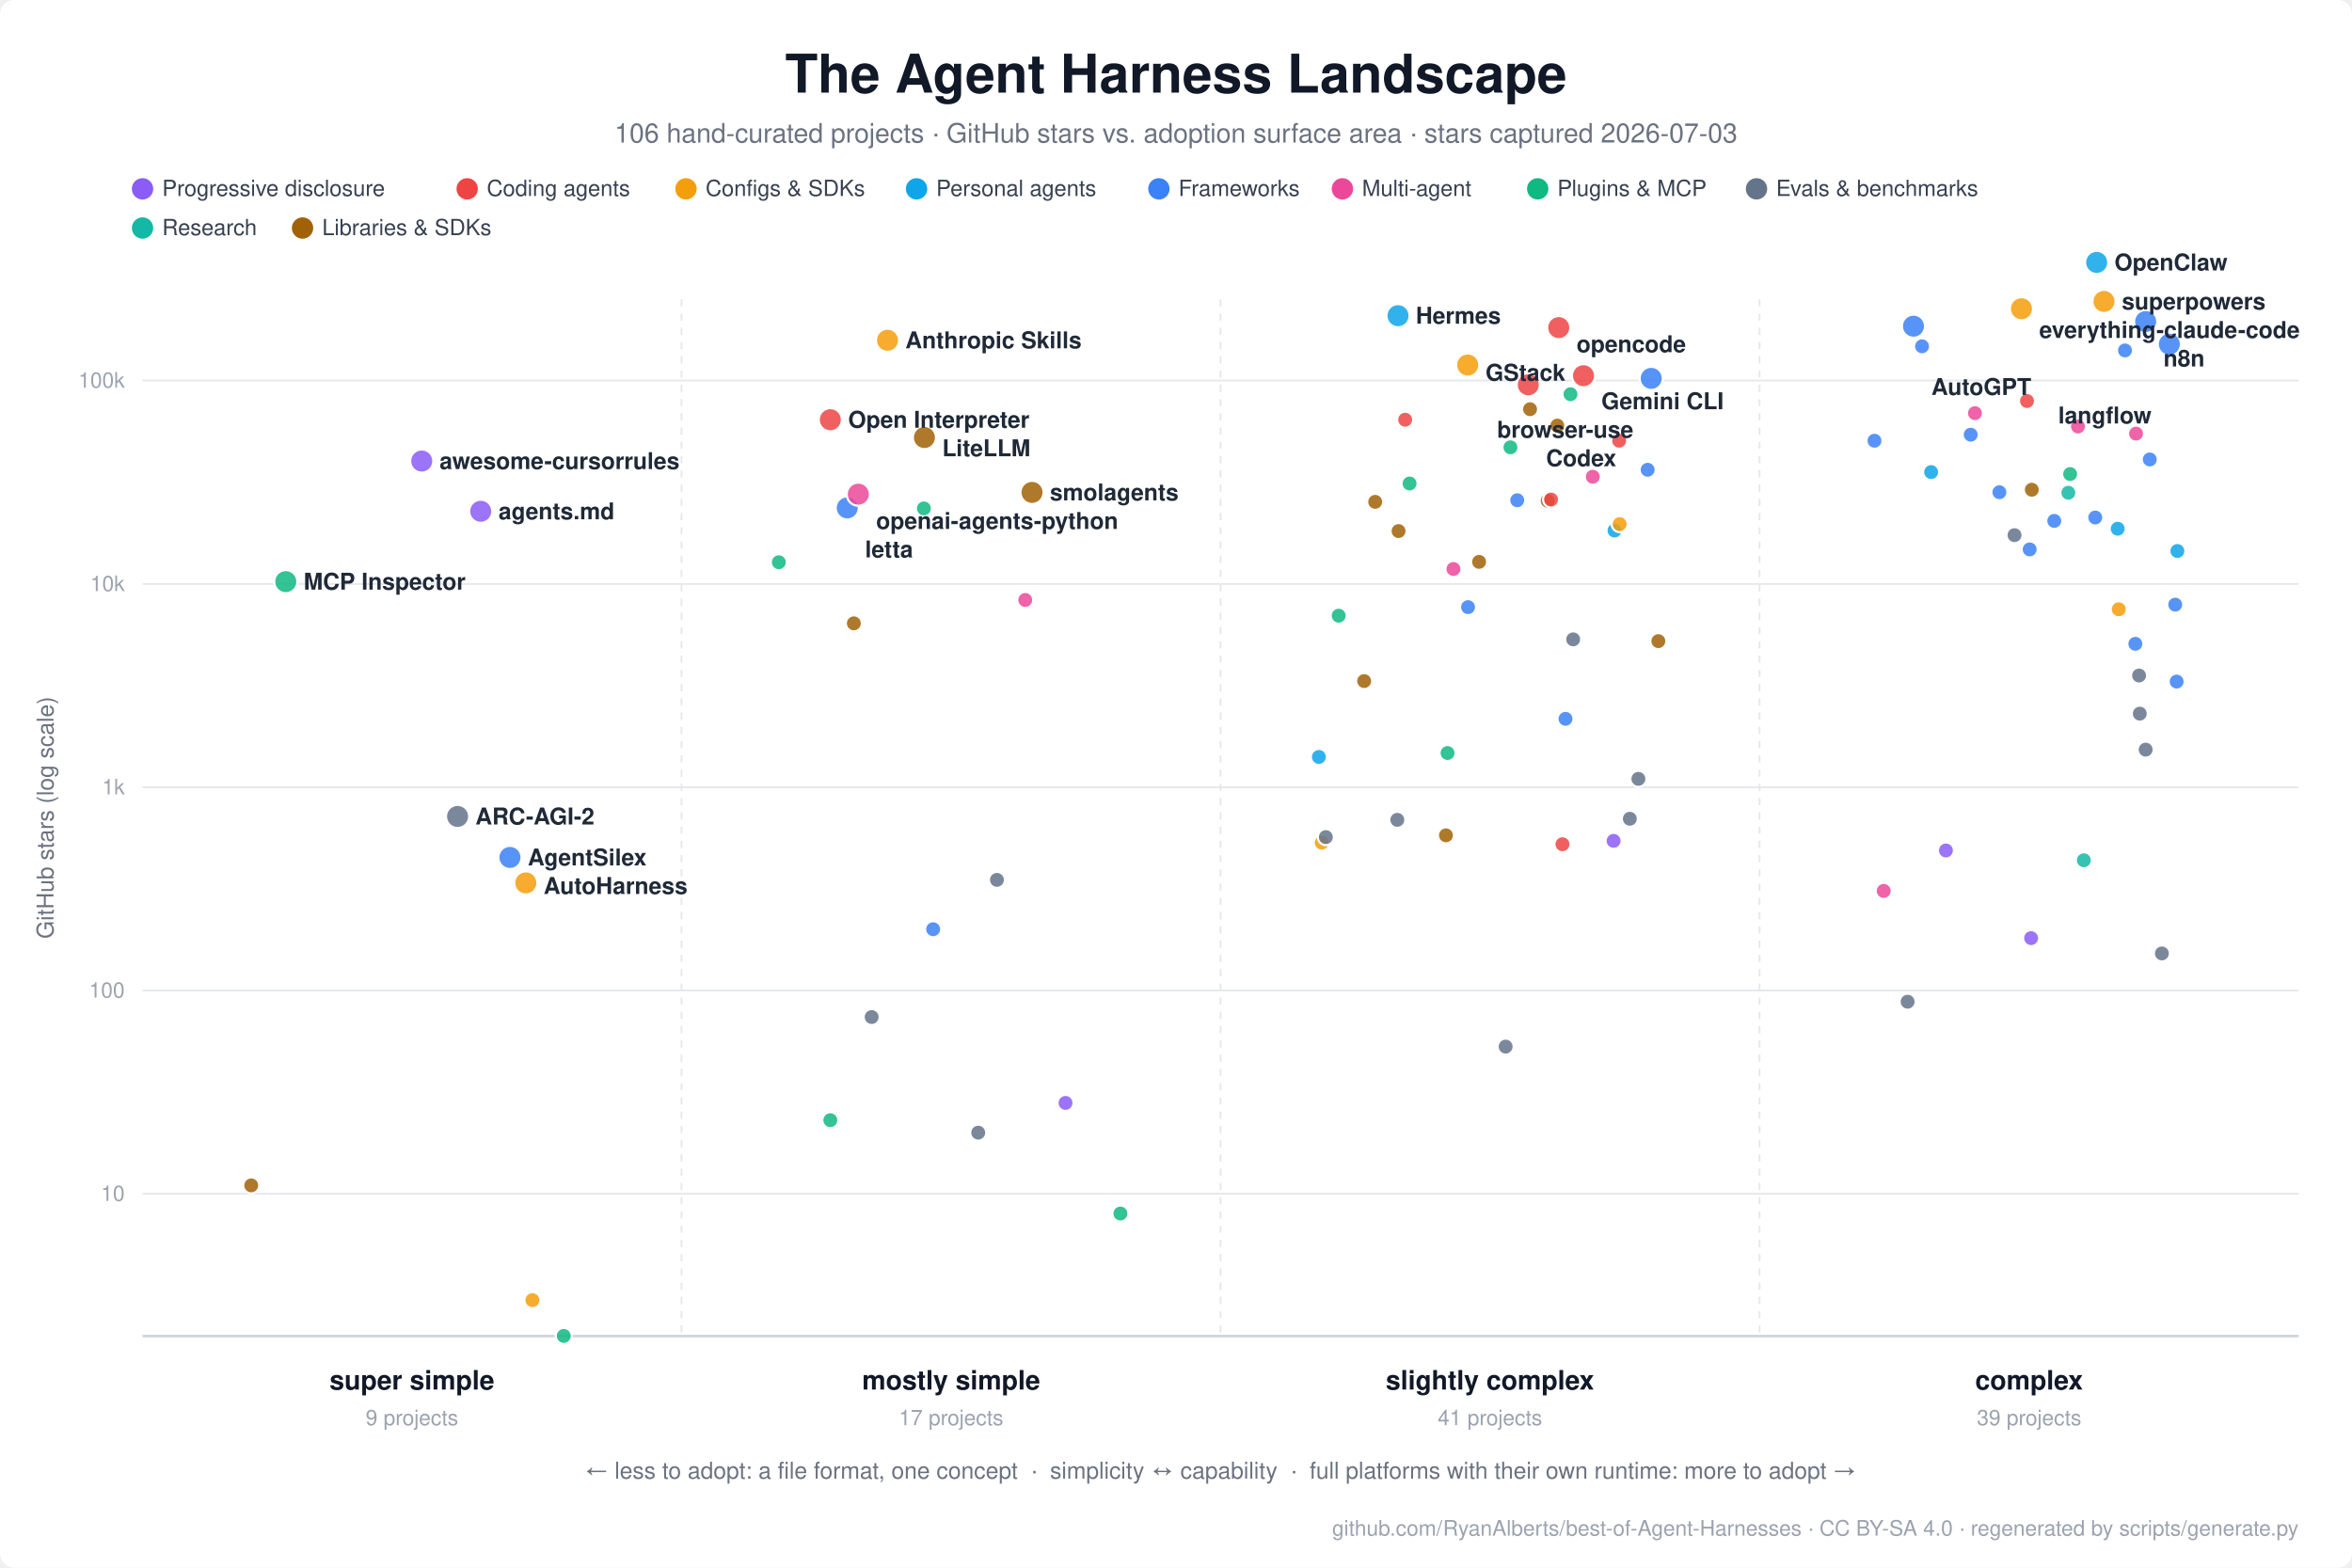
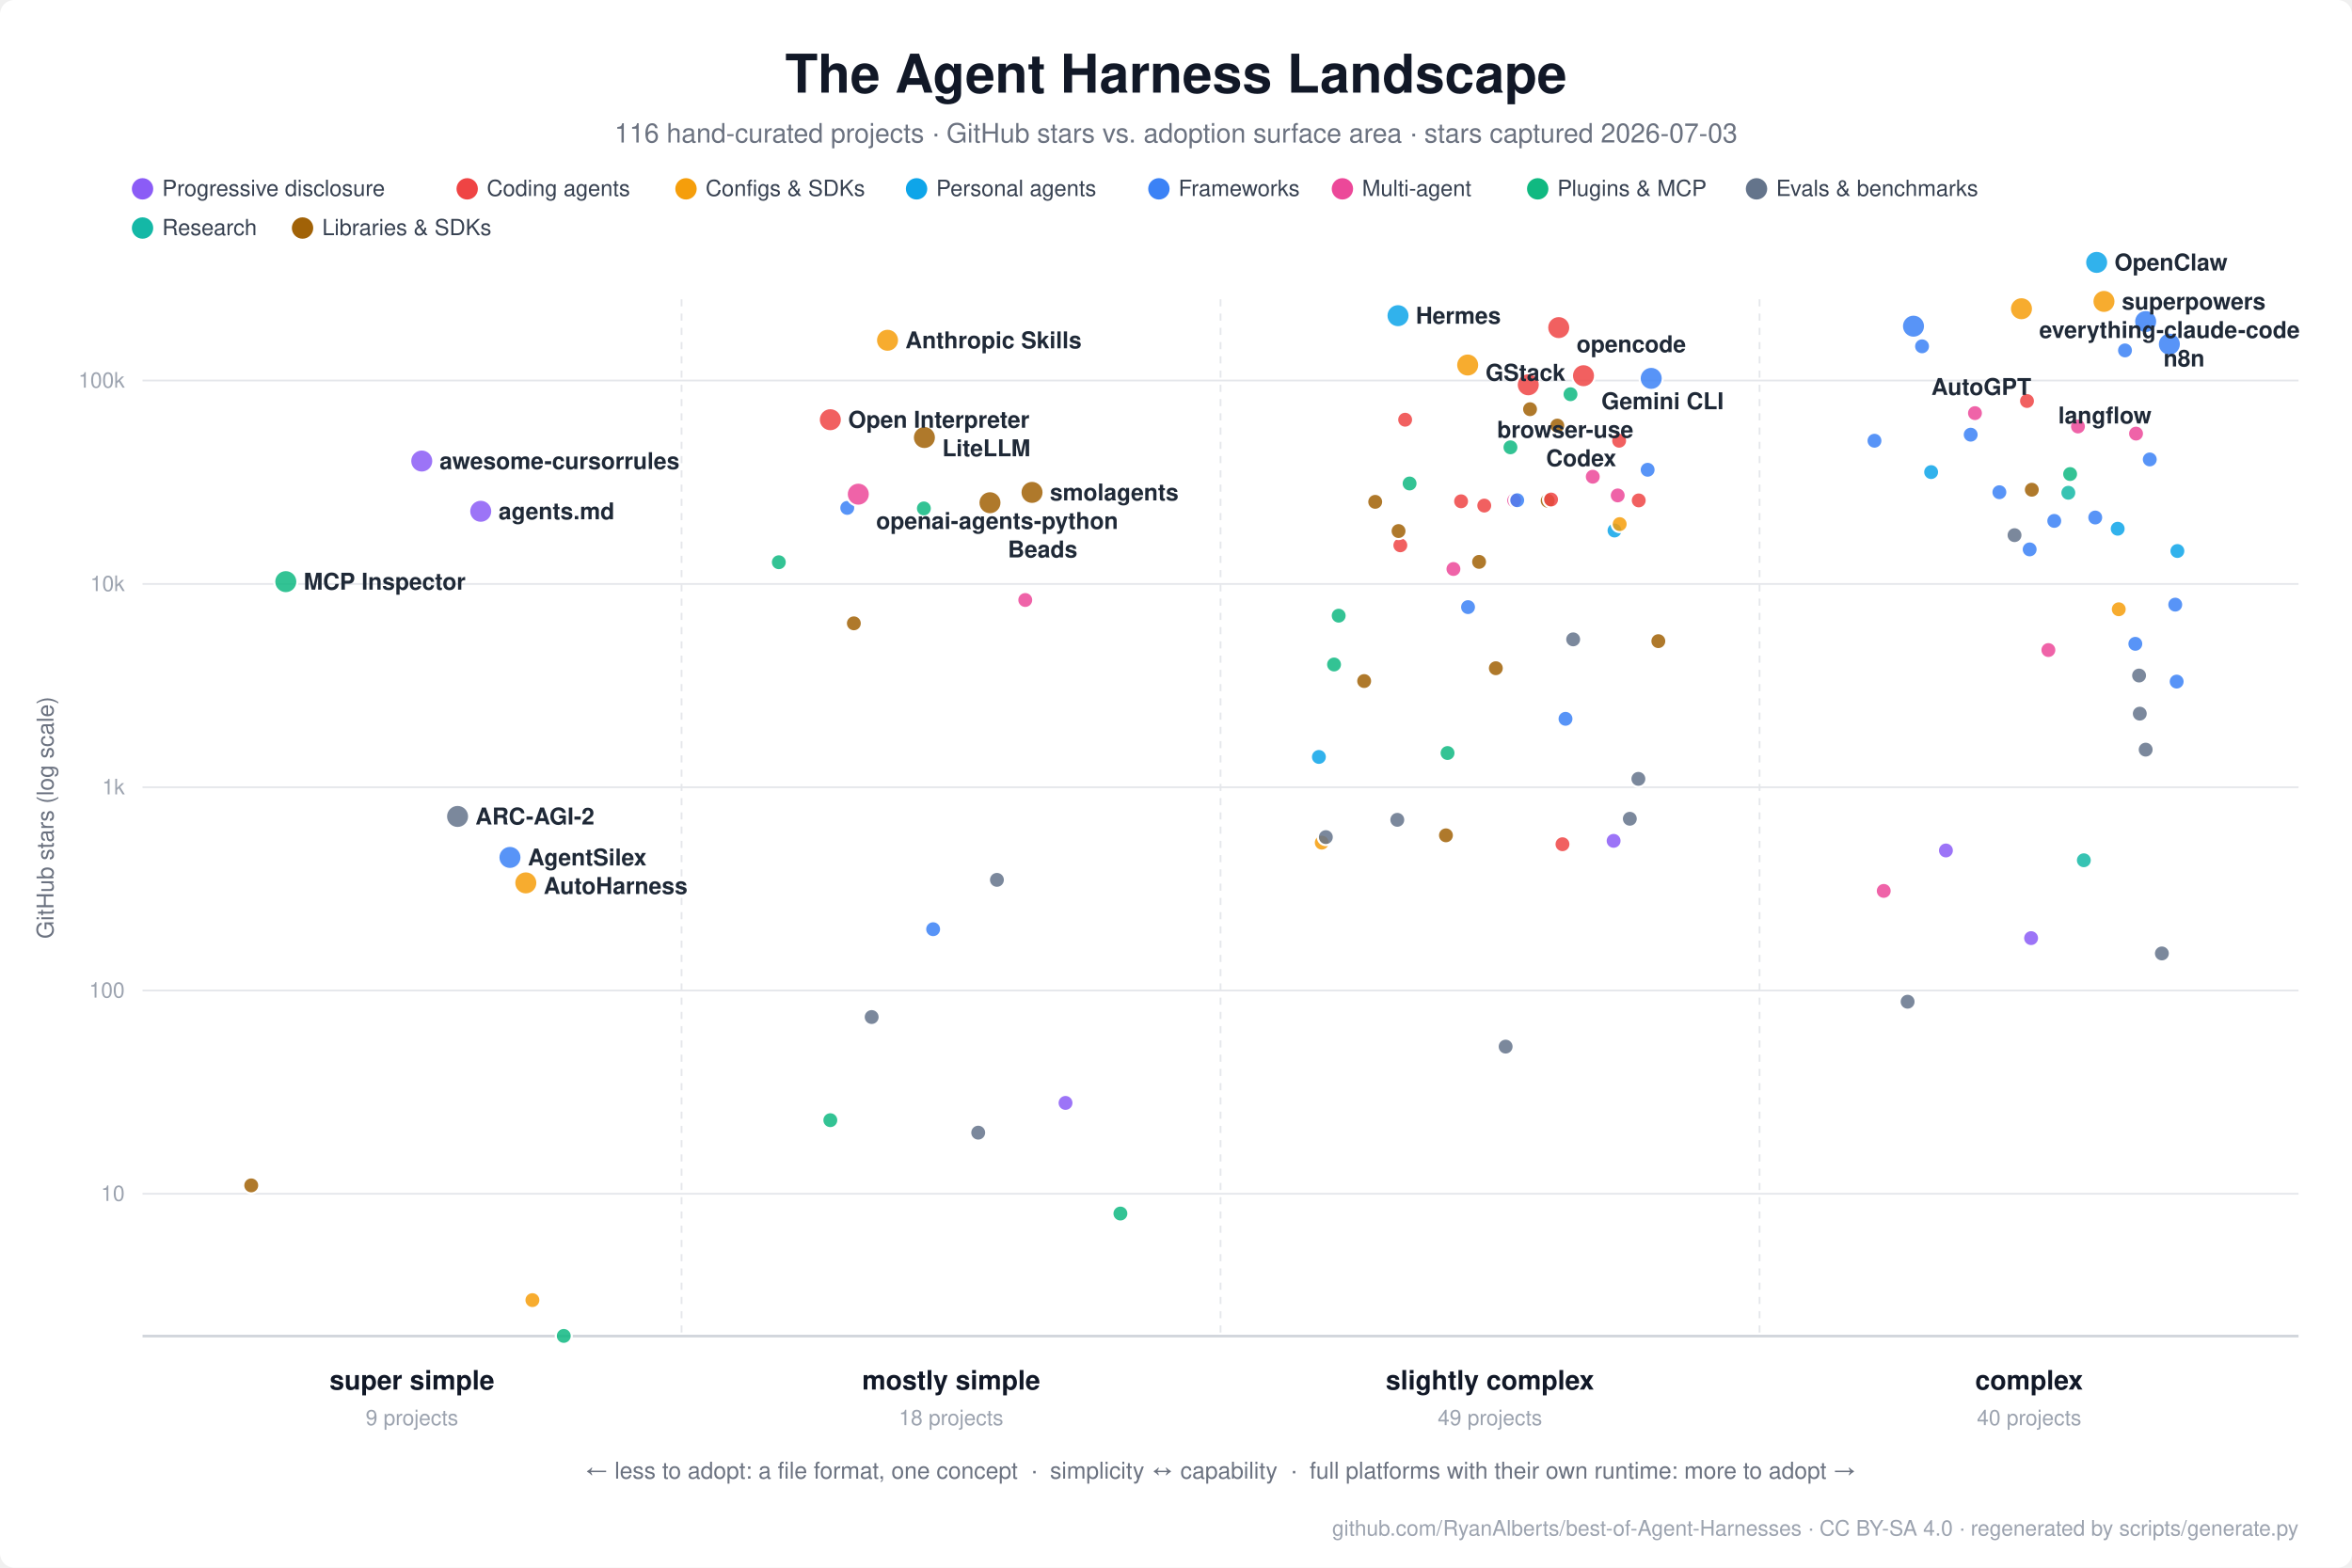
<svg xmlns="http://www.w3.org/2000/svg" viewBox="0 0 1320 880" font-family="-apple-system, 'Segoe UI', Helvetica, Arial, sans-serif">
  <rect width="1320" height="880" fill="#ffffff" rx="8" />
  <text x="660.0" y="52" text-anchor="middle" font-size="30" font-weight="700" fill="#111827">The Agent Harness Landscape</text>
-   <text x="660.0" y="80" text-anchor="middle" font-size="15" fill="#6b7280">106 hand-curated projects · GitHub stars vs. adoption surface area · stars captured 2026-07-03</text>
+   <text x="660.0" y="80" text-anchor="middle" font-size="15" fill="#6b7280">116 hand-curated projects · GitHub stars vs. adoption surface area · stars captured 2026-07-03</text>
  <circle cx="80" cy="106" r="6" fill="#8b5cf6" />
  <text x="91" y="110" font-size="12.5" fill="#374151">Progressive disclosure</text>
  <circle cx="262.2" cy="106" r="6" fill="#ef4444" />
  <text x="273.2" y="110" font-size="12.5" fill="#374151">Coding agents</text>
  <circle cx="385.0" cy="106" r="6" fill="#f59e0b" />
  <text x="396.0" y="110" font-size="12.5" fill="#374151">Configs &amp; SDKs</text>
  <circle cx="514.4" cy="106" r="6" fill="#0ea5e9" />
  <text x="525.4" y="110" font-size="12.5" fill="#374151">Personal agents</text>
  <circle cx="650.4" cy="106" r="6" fill="#3b82f6" />
  <text x="661.4" y="110" font-size="12.5" fill="#374151">Frameworks</text>
  <circle cx="753.4" cy="106" r="6" fill="#ec4899" />
  <text x="764.4" y="110" font-size="12.5" fill="#374151">Multi-agent</text>
  <circle cx="863.0" cy="106" r="6" fill="#10b981" />
  <text x="874.0" y="110" font-size="12.5" fill="#374151">Plugins &amp; MCP</text>
  <circle cx="985.8" cy="106" r="6" fill="#64748b" />
  <text x="996.8" y="110" font-size="12.5" fill="#374151">Evals &amp; benchmarks</text>
  <circle cx="80" cy="128" r="6" fill="#14b8a6" />
  <text x="91" y="132" font-size="12.5" fill="#374151">Research</text>
  <circle cx="169.8" cy="128" r="6" fill="#a16207" />
  <text x="180.8" y="132" font-size="12.5" fill="#374151">Libraries &amp; SDKs</text>
  <line x1="80" y1="670.1" x2="1290" y2="670.1" stroke="#e5e7eb" stroke-width="1" />
  <text x="70" y="674.1" text-anchor="end" font-size="12" fill="#9ca3af">10</text>
  <line x1="80" y1="556.0" x2="1290" y2="556.0" stroke="#e5e7eb" stroke-width="1" />
  <text x="70" y="560.0" text-anchor="end" font-size="12" fill="#9ca3af">100</text>
  <line x1="80" y1="441.9" x2="1290" y2="441.9" stroke="#e5e7eb" stroke-width="1" />
  <text x="70" y="445.9" text-anchor="end" font-size="12" fill="#9ca3af">1k</text>
  <line x1="80" y1="327.8" x2="1290" y2="327.8" stroke="#e5e7eb" stroke-width="1" />
  <text x="70" y="331.8" text-anchor="end" font-size="12" fill="#9ca3af">10k</text>
  <line x1="80" y1="213.6" x2="1290" y2="213.6" stroke="#e5e7eb" stroke-width="1" />
  <text x="70" y="217.6" text-anchor="end" font-size="12" fill="#9ca3af">100k</text>
  <text x="30" y="459" font-size="13" fill="#6b7280" transform="rotate(-90 30 459)" text-anchor="middle">GitHub stars (log scale)</text>
  <text x="231.2" y="780" text-anchor="middle" font-size="15" font-weight="600" fill="#111827">super simple</text>
  <text x="231.2" y="800" text-anchor="middle" font-size="12" fill="#9ca3af">9 projects</text>
  <line x1="382.5" y1="168" x2="382.5" y2="750" stroke="#e5e7eb" stroke-width="1" stroke-dasharray="4 4" />
  <text x="533.8" y="780" text-anchor="middle" font-size="15" font-weight="600" fill="#111827">mostly simple</text>
-   <text x="533.8" y="800" text-anchor="middle" font-size="12" fill="#9ca3af">17 projects</text>
+   <text x="533.8" y="800" text-anchor="middle" font-size="12" fill="#9ca3af">18 projects</text>
  <line x1="685.0" y1="168" x2="685.0" y2="750" stroke="#e5e7eb" stroke-width="1" stroke-dasharray="4 4" />
  <text x="836.2" y="780" text-anchor="middle" font-size="15" font-weight="600" fill="#111827">slightly complex</text>
-   <text x="836.2" y="800" text-anchor="middle" font-size="12" fill="#9ca3af">41 projects</text>
+   <text x="836.2" y="800" text-anchor="middle" font-size="12" fill="#9ca3af">49 projects</text>
  <line x1="987.5" y1="168" x2="987.5" y2="750" stroke="#e5e7eb" stroke-width="1" stroke-dasharray="4 4" />
  <text x="1138.8" y="780" text-anchor="middle" font-size="15" font-weight="600" fill="#111827">complex</text>
-   <text x="1138.8" y="800" text-anchor="middle" font-size="12" fill="#9ca3af">39 projects</text>
+   <text x="1138.8" y="800" text-anchor="middle" font-size="12" fill="#9ca3af">40 projects</text>
  <line x1="80" y1="750" x2="1290" y2="750" stroke="#d1d5db" stroke-width="1.5" />
  <text x="685.0" y="830" text-anchor="middle" font-size="13" fill="#6b7280">←  less to adopt: a file format, one concept  ·  simplicity ↔ capability  ·  full platforms with their own runtime: more to adopt  →</text>
  <circle cx="316.4" cy="749.9" r="4.5" fill="#10b981" fill-opacity="0.85" stroke="#ffffff" stroke-width="1.2" />
  <circle cx="298.8" cy="729.8" r="4.5" fill="#f59e0b" fill-opacity="0.85" stroke="#ffffff" stroke-width="1.2" />
  <circle cx="628.8" cy="681.2" r="4.5" fill="#10b981" fill-opacity="0.85" stroke="#ffffff" stroke-width="1.2" />
  <circle cx="141.0" cy="665.4" r="4.5" fill="#a16207" fill-opacity="0.85" stroke="#ffffff" stroke-width="1.2" />
  <circle cx="549.0" cy="635.8" r="4.5" fill="#64748b" fill-opacity="0.85" stroke="#ffffff" stroke-width="1.2" />
  <circle cx="466.0" cy="628.8" r="4.5" fill="#10b981" fill-opacity="0.85" stroke="#ffffff" stroke-width="1.2" />
  <circle cx="598.0" cy="619.1" r="4.5" fill="#8b5cf6" fill-opacity="0.85" stroke="#ffffff" stroke-width="1.2" />
  <circle cx="845.0" cy="587.5" r="4.5" fill="#64748b" fill-opacity="0.85" stroke="#ffffff" stroke-width="1.2" />
  <circle cx="489.2" cy="570.9" r="4.5" fill="#64748b" fill-opacity="0.85" stroke="#ffffff" stroke-width="1.2" />
  <circle cx="1070.6" cy="562.3" r="4.5" fill="#64748b" fill-opacity="0.85" stroke="#ffffff" stroke-width="1.2" />
  <circle cx="1213.3" cy="535.2" r="4.5" fill="#64748b" fill-opacity="0.85" stroke="#ffffff" stroke-width="1.2" />
  <circle cx="1139.9" cy="526.6" r="4.5" fill="#8b5cf6" fill-opacity="0.85" stroke="#ffffff" stroke-width="1.2" />
  <circle cx="523.7" cy="521.6" r="4.5" fill="#3b82f6" fill-opacity="0.85" stroke="#ffffff" stroke-width="1.2" />
  <circle cx="1057.2" cy="500.1" r="4.5" fill="#ec4899" fill-opacity="0.85" stroke="#ffffff" stroke-width="1.2" />
  <circle cx="295.1" cy="495.6" r="6.5" fill="#f59e0b" fill-opacity="0.85" stroke="#ffffff" stroke-width="1.2" />
  <circle cx="559.5" cy="493.9" r="4.5" fill="#64748b" fill-opacity="0.85" stroke="#ffffff" stroke-width="1.2" />
  <circle cx="1169.5" cy="482.9" r="4.5" fill="#14b8a6" fill-opacity="0.85" stroke="#ffffff" stroke-width="1.2" />
  <circle cx="286.2" cy="481.3" r="6.5" fill="#3b82f6" fill-opacity="0.85" stroke="#ffffff" stroke-width="1.2" />
  <circle cx="1092.1" cy="477.4" r="4.5" fill="#8b5cf6" fill-opacity="0.85" stroke="#ffffff" stroke-width="1.2" />
  <circle cx="876.9" cy="473.9" r="4.5" fill="#ef4444" fill-opacity="0.85" stroke="#ffffff" stroke-width="1.2" />
  <circle cx="741.8" cy="473.0" r="4.5" fill="#f59e0b" fill-opacity="0.85" stroke="#ffffff" stroke-width="1.2" />
  <circle cx="905.6" cy="472.0" r="4.5" fill="#8b5cf6" fill-opacity="0.85" stroke="#ffffff" stroke-width="1.2" />
  <circle cx="744.1" cy="469.9" r="4.5" fill="#64748b" fill-opacity="0.85" stroke="#ffffff" stroke-width="1.2" />
  <circle cx="811.5" cy="468.9" r="4.5" fill="#a16207" fill-opacity="0.85" stroke="#ffffff" stroke-width="1.2" />
  <circle cx="784.2" cy="460.2" r="4.5" fill="#64748b" fill-opacity="0.85" stroke="#ffffff" stroke-width="1.2" />
  <circle cx="914.7" cy="459.6" r="4.5" fill="#64748b" fill-opacity="0.85" stroke="#ffffff" stroke-width="1.2" />
  <circle cx="256.8" cy="458.3" r="6.5" fill="#64748b" fill-opacity="0.85" stroke="#ffffff" stroke-width="1.2" />
  <circle cx="919.5" cy="437.2" r="4.5" fill="#64748b" fill-opacity="0.85" stroke="#ffffff" stroke-width="1.2" />
  <circle cx="740.2" cy="424.9" r="4.5" fill="#0ea5e9" fill-opacity="0.85" stroke="#ffffff" stroke-width="1.2" />
  <circle cx="812.4" cy="422.7" r="4.5" fill="#10b981" fill-opacity="0.85" stroke="#ffffff" stroke-width="1.2" />
  <circle cx="1204.2" cy="420.8" r="4.5" fill="#64748b" fill-opacity="0.85" stroke="#ffffff" stroke-width="1.2" />
  <circle cx="878.6" cy="403.5" r="4.5" fill="#3b82f6" fill-opacity="0.85" stroke="#ffffff" stroke-width="1.2" />
  <circle cx="1200.9" cy="400.6" r="4.5" fill="#64748b" fill-opacity="0.85" stroke="#ffffff" stroke-width="1.2" />
  <circle cx="1221.6" cy="382.6" r="4.5" fill="#3b82f6" fill-opacity="0.85" stroke="#ffffff" stroke-width="1.2" />
  <circle cx="765.6" cy="382.3" r="4.5" fill="#a16207" fill-opacity="0.85" stroke="#ffffff" stroke-width="1.2" />
  <circle cx="1200.5" cy="379.2" r="4.5" fill="#64748b" fill-opacity="0.85" stroke="#ffffff" stroke-width="1.2" />
+   <circle cx="839.5" cy="375.1" r="4.5" fill="#a16207" fill-opacity="0.85" stroke="#ffffff" stroke-width="1.2" />
+   <circle cx="748.7" cy="373.0" r="4.5" fill="#10b981" fill-opacity="0.85" stroke="#ffffff" stroke-width="1.2" />
+   <circle cx="1149.6" cy="364.9" r="4.5" fill="#ec4899" fill-opacity="0.85" stroke="#ffffff" stroke-width="1.2" />
  <circle cx="1198.4" cy="361.4" r="4.5" fill="#3b82f6" fill-opacity="0.85" stroke="#ffffff" stroke-width="1.2" />
  <circle cx="930.7" cy="359.9" r="4.5" fill="#a16207" fill-opacity="0.85" stroke="#ffffff" stroke-width="1.2" />
  <circle cx="882.9" cy="358.9" r="4.5" fill="#64748b" fill-opacity="0.85" stroke="#ffffff" stroke-width="1.2" />
  <circle cx="479.2" cy="349.9" r="4.5" fill="#a16207" fill-opacity="0.85" stroke="#ffffff" stroke-width="1.2" />
  <circle cx="751.3" cy="345.6" r="4.5" fill="#10b981" fill-opacity="0.85" stroke="#ffffff" stroke-width="1.2" />
  <circle cx="1189.1" cy="342.0" r="4.5" fill="#f59e0b" fill-opacity="0.85" stroke="#ffffff" stroke-width="1.2" />
  <circle cx="823.9" cy="340.8" r="4.5" fill="#3b82f6" fill-opacity="0.85" stroke="#ffffff" stroke-width="1.2" />
  <circle cx="1220.8" cy="339.4" r="4.5" fill="#3b82f6" fill-opacity="0.85" stroke="#ffffff" stroke-width="1.2" />
  <circle cx="575.4" cy="336.8" r="4.5" fill="#ec4899" fill-opacity="0.85" stroke="#ffffff" stroke-width="1.2" />
  <circle cx="160.4" cy="326.5" r="6.5" fill="#10b981" fill-opacity="0.85" stroke="#ffffff" stroke-width="1.2" />
  <circle cx="815.7" cy="319.4" r="4.5" fill="#ec4899" fill-opacity="0.85" stroke="#ffffff" stroke-width="1.2" />
  <circle cx="437.1" cy="315.6" r="4.5" fill="#10b981" fill-opacity="0.85" stroke="#ffffff" stroke-width="1.2" />
  <circle cx="830.1" cy="315.4" r="4.5" fill="#a16207" fill-opacity="0.85" stroke="#ffffff" stroke-width="1.2" />
  <circle cx="1222.0" cy="309.3" r="4.5" fill="#0ea5e9" fill-opacity="0.85" stroke="#ffffff" stroke-width="1.2" />
  <circle cx="1139.1" cy="308.4" r="4.5" fill="#3b82f6" fill-opacity="0.85" stroke="#ffffff" stroke-width="1.2" />
+   <circle cx="785.9" cy="306.1" r="4.5" fill="#ef4444" fill-opacity="0.85" stroke="#ffffff" stroke-width="1.2" />
  <circle cx="1130.6" cy="300.4" r="4.5" fill="#64748b" fill-opacity="0.85" stroke="#ffffff" stroke-width="1.2" />
  <circle cx="784.9" cy="298.1" r="4.5" fill="#a16207" fill-opacity="0.85" stroke="#ffffff" stroke-width="1.2" />
  <circle cx="906.1" cy="297.8" r="4.5" fill="#0ea5e9" fill-opacity="0.85" stroke="#ffffff" stroke-width="1.2" />
  <circle cx="1188.5" cy="296.8" r="4.5" fill="#0ea5e9" fill-opacity="0.85" stroke="#ffffff" stroke-width="1.2" />
  <circle cx="909.0" cy="294.2" r="4.5" fill="#f59e0b" fill-opacity="0.85" stroke="#ffffff" stroke-width="1.2" />
  <circle cx="1152.9" cy="292.4" r="4.5" fill="#3b82f6" fill-opacity="0.85" stroke="#ffffff" stroke-width="1.2" />
  <circle cx="1175.9" cy="290.5" r="4.5" fill="#3b82f6" fill-opacity="0.85" stroke="#ffffff" stroke-width="1.2" />
  <circle cx="269.8" cy="287.0" r="6.5" fill="#8b5cf6" fill-opacity="0.85" stroke="#ffffff" stroke-width="1.2" />
  <circle cx="518.5" cy="285.4" r="4.5" fill="#10b981" fill-opacity="0.85" stroke="#ffffff" stroke-width="1.2" />
-   <circle cx="475.5" cy="285.1" r="6.5" fill="#3b82f6" fill-opacity="0.85" stroke="#ffffff" stroke-width="1.2" />
+   <circle cx="475.5" cy="285.1" r="4.5" fill="#3b82f6" fill-opacity="0.85" stroke="#ffffff" stroke-width="1.2" />
+   <circle cx="833.0" cy="283.8" r="4.5" fill="#ef4444" fill-opacity="0.85" stroke="#ffffff" stroke-width="1.2" />
+   <circle cx="555.6" cy="282.2" r="6.5" fill="#a16207" fill-opacity="0.85" stroke="#ffffff" stroke-width="1.2" />
  <circle cx="771.8" cy="281.7" r="4.5" fill="#a16207" fill-opacity="0.85" stroke="#ffffff" stroke-width="1.2" />
+   <circle cx="820.0" cy="281.4" r="4.5" fill="#ef4444" fill-opacity="0.85" stroke="#ffffff" stroke-width="1.2" />
  <circle cx="868.6" cy="281.1" r="4.5" fill="#a16207" fill-opacity="0.85" stroke="#ffffff" stroke-width="1.2" />
+   <circle cx="919.7" cy="280.9" r="4.5" fill="#ef4444" fill-opacity="0.85" stroke="#ffffff" stroke-width="1.2" />
+   <circle cx="849.8" cy="280.9" r="4.5" fill="#ec4899" fill-opacity="0.85" stroke="#ffffff" stroke-width="1.2" />
  <circle cx="851.5" cy="280.8" r="4.5" fill="#3b82f6" fill-opacity="0.85" stroke="#ffffff" stroke-width="1.2" />
  <circle cx="870.5" cy="280.4" r="4.5" fill="#ef4444" fill-opacity="0.85" stroke="#ffffff" stroke-width="1.2" />
+   <circle cx="907.9" cy="278.1" r="4.5" fill="#ec4899" fill-opacity="0.85" stroke="#ffffff" stroke-width="1.2" />
  <circle cx="481.7" cy="277.4" r="6.5" fill="#ec4899" fill-opacity="0.85" stroke="#ffffff" stroke-width="1.2" />
  <circle cx="1160.8" cy="276.6" r="4.5" fill="#14b8a6" fill-opacity="0.85" stroke="#ffffff" stroke-width="1.2" />
  <circle cx="579.2" cy="276.4" r="6.5" fill="#a16207" fill-opacity="0.85" stroke="#ffffff" stroke-width="1.2" />
  <circle cx="1122.1" cy="276.3" r="4.5" fill="#3b82f6" fill-opacity="0.85" stroke="#ffffff" stroke-width="1.2" />
  <circle cx="1140.3" cy="274.9" r="4.5" fill="#a16207" fill-opacity="0.85" stroke="#ffffff" stroke-width="1.2" />
  <circle cx="791.1" cy="271.4" r="4.5" fill="#10b981" fill-opacity="0.85" stroke="#ffffff" stroke-width="1.2" />
  <circle cx="893.9" cy="267.6" r="4.5" fill="#ec4899" fill-opacity="0.85" stroke="#ffffff" stroke-width="1.2" />
  <circle cx="1161.8" cy="266.1" r="4.5" fill="#10b981" fill-opacity="0.85" stroke="#ffffff" stroke-width="1.2" />
  <circle cx="1083.8" cy="265.0" r="4.5" fill="#0ea5e9" fill-opacity="0.85" stroke="#ffffff" stroke-width="1.2" />
  <circle cx="924.7" cy="263.7" r="4.5" fill="#3b82f6" fill-opacity="0.85" stroke="#ffffff" stroke-width="1.2" />
  <circle cx="236.7" cy="258.8" r="6.5" fill="#8b5cf6" fill-opacity="0.85" stroke="#ffffff" stroke-width="1.2" />
  <circle cx="1206.5" cy="257.9" r="4.5" fill="#3b82f6" fill-opacity="0.85" stroke="#ffffff" stroke-width="1.2" />
  <circle cx="847.7" cy="251.1" r="4.5" fill="#10b981" fill-opacity="0.85" stroke="#ffffff" stroke-width="1.2" />
  <circle cx="908.7" cy="247.4" r="4.5" fill="#ef4444" fill-opacity="0.85" stroke="#ffffff" stroke-width="1.2" />
  <circle cx="1052.0" cy="247.4" r="4.5" fill="#3b82f6" fill-opacity="0.85" stroke="#ffffff" stroke-width="1.2" />
  <circle cx="518.8" cy="245.6" r="6.5" fill="#a16207" fill-opacity="0.85" stroke="#ffffff" stroke-width="1.2" />
  <circle cx="1106.0" cy="244.0" r="4.5" fill="#3b82f6" fill-opacity="0.85" stroke="#ffffff" stroke-width="1.2" />
  <circle cx="1198.8" cy="243.4" r="4.5" fill="#ec4899" fill-opacity="0.85" stroke="#ffffff" stroke-width="1.2" />
  <circle cx="1166.2" cy="239.4" r="4.5" fill="#ec4899" fill-opacity="0.85" stroke="#ffffff" stroke-width="1.2" />
  <circle cx="874.0" cy="238.9" r="4.5" fill="#a16207" fill-opacity="0.85" stroke="#ffffff" stroke-width="1.2" />
  <circle cx="788.6" cy="235.6" r="4.5" fill="#ef4444" fill-opacity="0.85" stroke="#ffffff" stroke-width="1.2" />
  <circle cx="466.0" cy="235.6" r="6.5" fill="#ef4444" fill-opacity="0.85" stroke="#ffffff" stroke-width="1.2" />
  <circle cx="1108.4" cy="231.9" r="4.5" fill="#ec4899" fill-opacity="0.85" stroke="#ffffff" stroke-width="1.2" />
  <circle cx="858.7" cy="229.7" r="4.5" fill="#a16207" fill-opacity="0.85" stroke="#ffffff" stroke-width="1.2" />
  <circle cx="1137.6" cy="225.1" r="4.5" fill="#ef4444" fill-opacity="0.85" stroke="#ffffff" stroke-width="1.2" />
  <circle cx="881.4" cy="221.3" r="4.5" fill="#10b981" fill-opacity="0.85" stroke="#ffffff" stroke-width="1.2" />
  <circle cx="857.7" cy="216.0" r="6.5" fill="#ef4444" fill-opacity="0.85" stroke="#ffffff" stroke-width="1.2" />
  <circle cx="926.7" cy="212.4" r="6.5" fill="#3b82f6" fill-opacity="0.85" stroke="#ffffff" stroke-width="1.2" />
  <circle cx="888.7" cy="210.9" r="6.5" fill="#ef4444" fill-opacity="0.85" stroke="#ffffff" stroke-width="1.2" />
  <circle cx="823.7" cy="204.9" r="6.5" fill="#f59e0b" fill-opacity="0.85" stroke="#ffffff" stroke-width="1.2" />
  <circle cx="1192.6" cy="196.7" r="4.5" fill="#3b82f6" fill-opacity="0.85" stroke="#ffffff" stroke-width="1.2" />
  <circle cx="1078.7" cy="194.4" r="4.5" fill="#3b82f6" fill-opacity="0.85" stroke="#ffffff" stroke-width="1.2" />
  <circle cx="1217.5" cy="193.2" r="6.5" fill="#3b82f6" fill-opacity="0.85" stroke="#ffffff" stroke-width="1.2" />
  <circle cx="498.1" cy="191.0" r="6.5" fill="#f59e0b" fill-opacity="0.85" stroke="#ffffff" stroke-width="1.2" />
  <circle cx="874.8" cy="183.9" r="6.5" fill="#ef4444" fill-opacity="0.85" stroke="#ffffff" stroke-width="1.2" />
  <circle cx="1073.9" cy="183.1" r="6.5" fill="#3b82f6" fill-opacity="0.85" stroke="#ffffff" stroke-width="1.2" />
  <circle cx="1204.2" cy="180.5" r="6.5" fill="#3b82f6" fill-opacity="0.85" stroke="#ffffff" stroke-width="1.2" />
  <circle cx="784.6" cy="177.2" r="6.5" fill="#0ea5e9" fill-opacity="0.85" stroke="#ffffff" stroke-width="1.2" />
  <circle cx="1134.5" cy="173.3" r="6.5" fill="#f59e0b" fill-opacity="0.85" stroke="#ffffff" stroke-width="1.2" />
  <circle cx="1180.8" cy="169.2" r="6.5" fill="#f59e0b" fill-opacity="0.85" stroke="#ffffff" stroke-width="1.2" />
  <circle cx="1176.7" cy="147.3" r="6.5" fill="#0ea5e9" fill-opacity="0.85" stroke="#ffffff" stroke-width="1.2" />
  <text x="246.7" y="263.3" text-anchor="start" font-size="13" font-weight="600" fill="#1f2937">awesome-cursorrules</text>
  <text x="279.8" y="291.5" text-anchor="start" font-size="13" font-weight="600" fill="#1f2937">agents.md</text>
  <text x="170.4" y="331.0" text-anchor="start" font-size="13" font-weight="600" fill="#1f2937">MCP Inspector</text>
  <text x="266.8" y="462.8" text-anchor="start" font-size="13" font-weight="600" fill="#1f2937">ARC-AGI-2</text>
  <text x="296.2" y="485.8" text-anchor="start" font-size="13" font-weight="600" fill="#1f2937">AgentSilex</text>
  <text x="305.1" y="501.8" text-anchor="start" font-size="13" font-weight="600" fill="#1f2937">AutoHarness</text>
  <text x="508.1" y="195.5" text-anchor="start" font-size="13" font-weight="600" fill="#1f2937">Anthropic Skills</text>
  <text x="476.0" y="240.1" text-anchor="start" font-size="13" font-weight="600" fill="#1f2937">Open Interpreter</text>
  <text x="528.8" y="256.1" text-anchor="start" font-size="13" font-weight="600" fill="#1f2937">LiteLLM</text>
  <text x="589.2" y="280.9" text-anchor="start" font-size="13" font-weight="600" fill="#1f2937">smolagents</text>
  <text x="491.7" y="296.9" text-anchor="start" font-size="13" font-weight="600" fill="#1f2937">openai-agents-python</text>
-   <text x="485.5" y="312.9" text-anchor="start" font-size="13" font-weight="600" fill="#1f2937">letta</text>
+   <text x="565.6" y="312.9" text-anchor="start" font-size="13" font-weight="600" fill="#1f2937">Beads</text>
  <text x="794.6" y="181.7" text-anchor="start" font-size="13" font-weight="600" fill="#1f2937">Hermes</text>
  <text x="884.8" y="197.7" text-anchor="start" font-size="13" font-weight="600" fill="#1f2937">opencode</text>
  <text x="833.7" y="213.7" text-anchor="start" font-size="13" font-weight="600" fill="#1f2937">GStack</text>
  <text x="898.7" y="229.7" text-anchor="start" font-size="13" font-weight="600" fill="#1f2937">Gemini CLI</text>
  <text x="916.7" y="245.7" text-anchor="end" font-size="13" font-weight="600" fill="#1f2937">browser-use</text>
  <text x="867.7" y="261.7" text-anchor="start" font-size="13" font-weight="600" fill="#1f2937">Codex</text>
  <text x="1186.7" y="151.8" text-anchor="start" font-size="13" font-weight="600" fill="#1f2937">OpenClaw</text>
  <text x="1190.8" y="173.7" text-anchor="start" font-size="13" font-weight="600" fill="#1f2937">superpowers</text>
  <text x="1144.5" y="189.7" text-anchor="start" font-size="13" font-weight="600" fill="#1f2937">everything-claude-code</text>
  <text x="1214.2" y="205.7" text-anchor="start" font-size="13" font-weight="600" fill="#1f2937">n8n</text>
  <text x="1083.9" y="221.7" text-anchor="start" font-size="13" font-weight="600" fill="#1f2937">AutoGPT</text>
  <text x="1207.5" y="237.7" text-anchor="end" font-size="13" font-weight="600" fill="#1f2937">langflow</text>
  <text x="1290" y="862" text-anchor="end" font-size="12" fill="#9ca3af">github.com/RyanAlberts/best-of-Agent-Harnesses · CC BY-SA 4.0 · regenerated by scripts/generate.py</text>
</svg>
